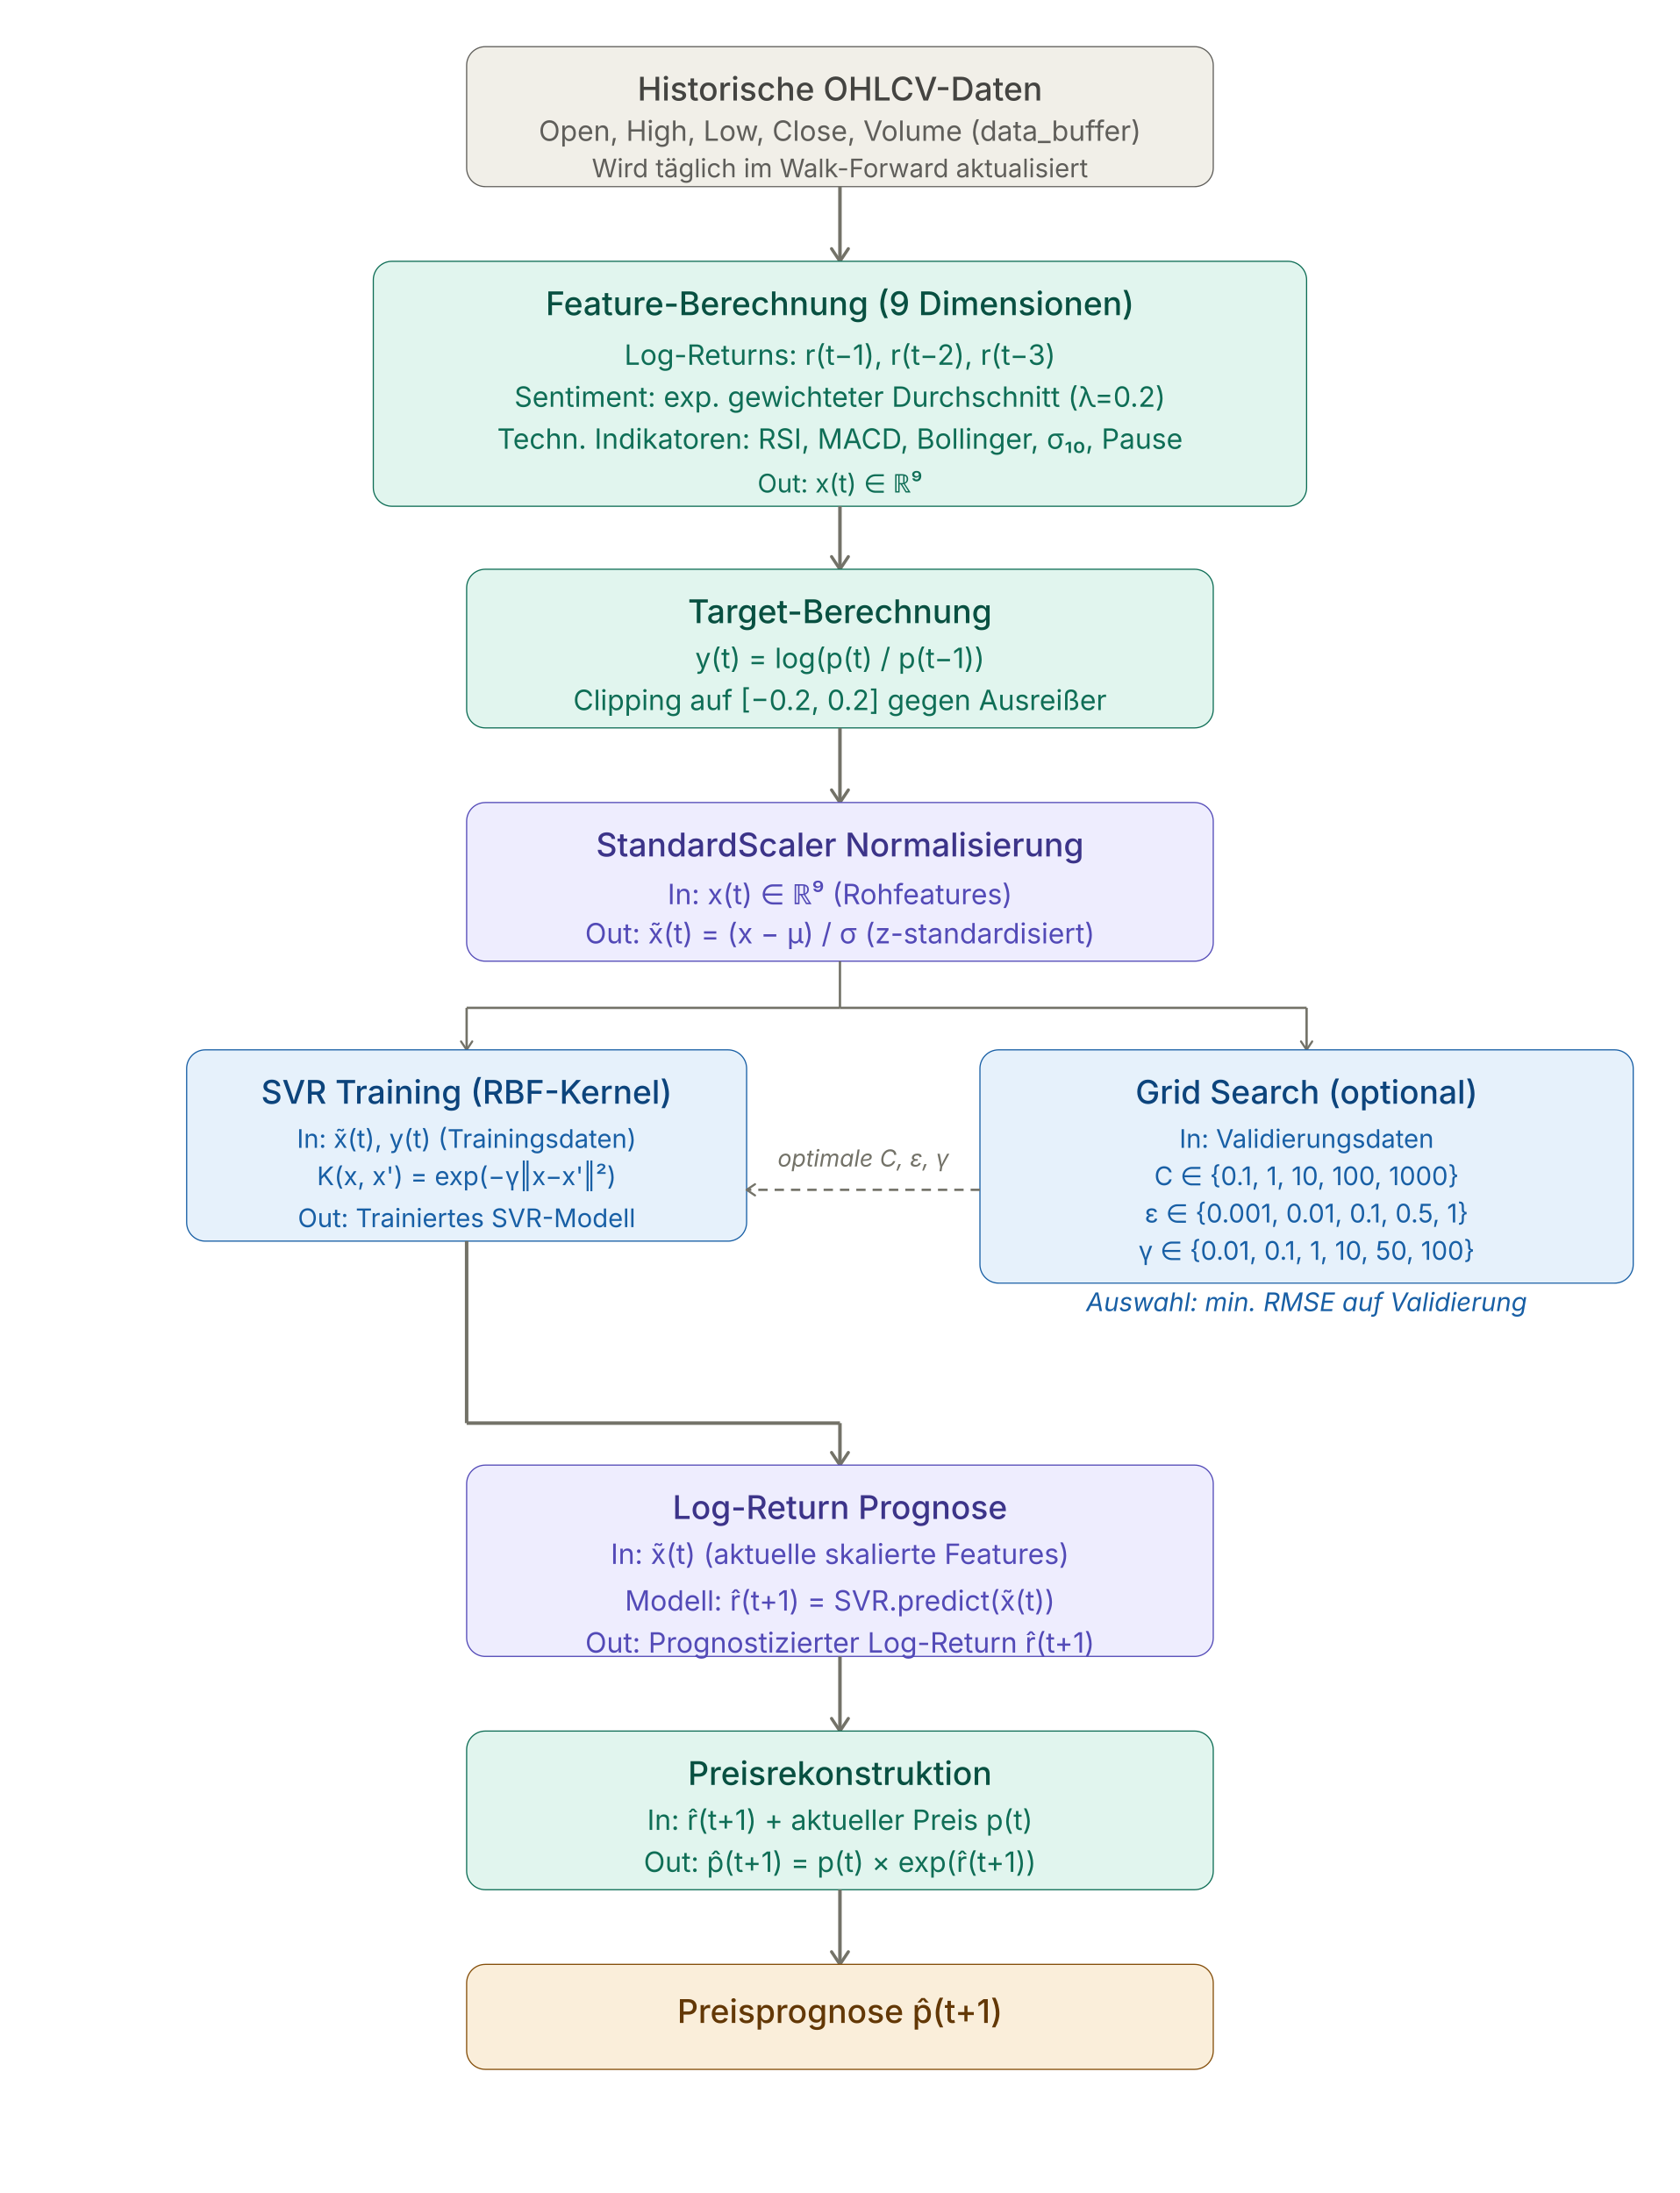
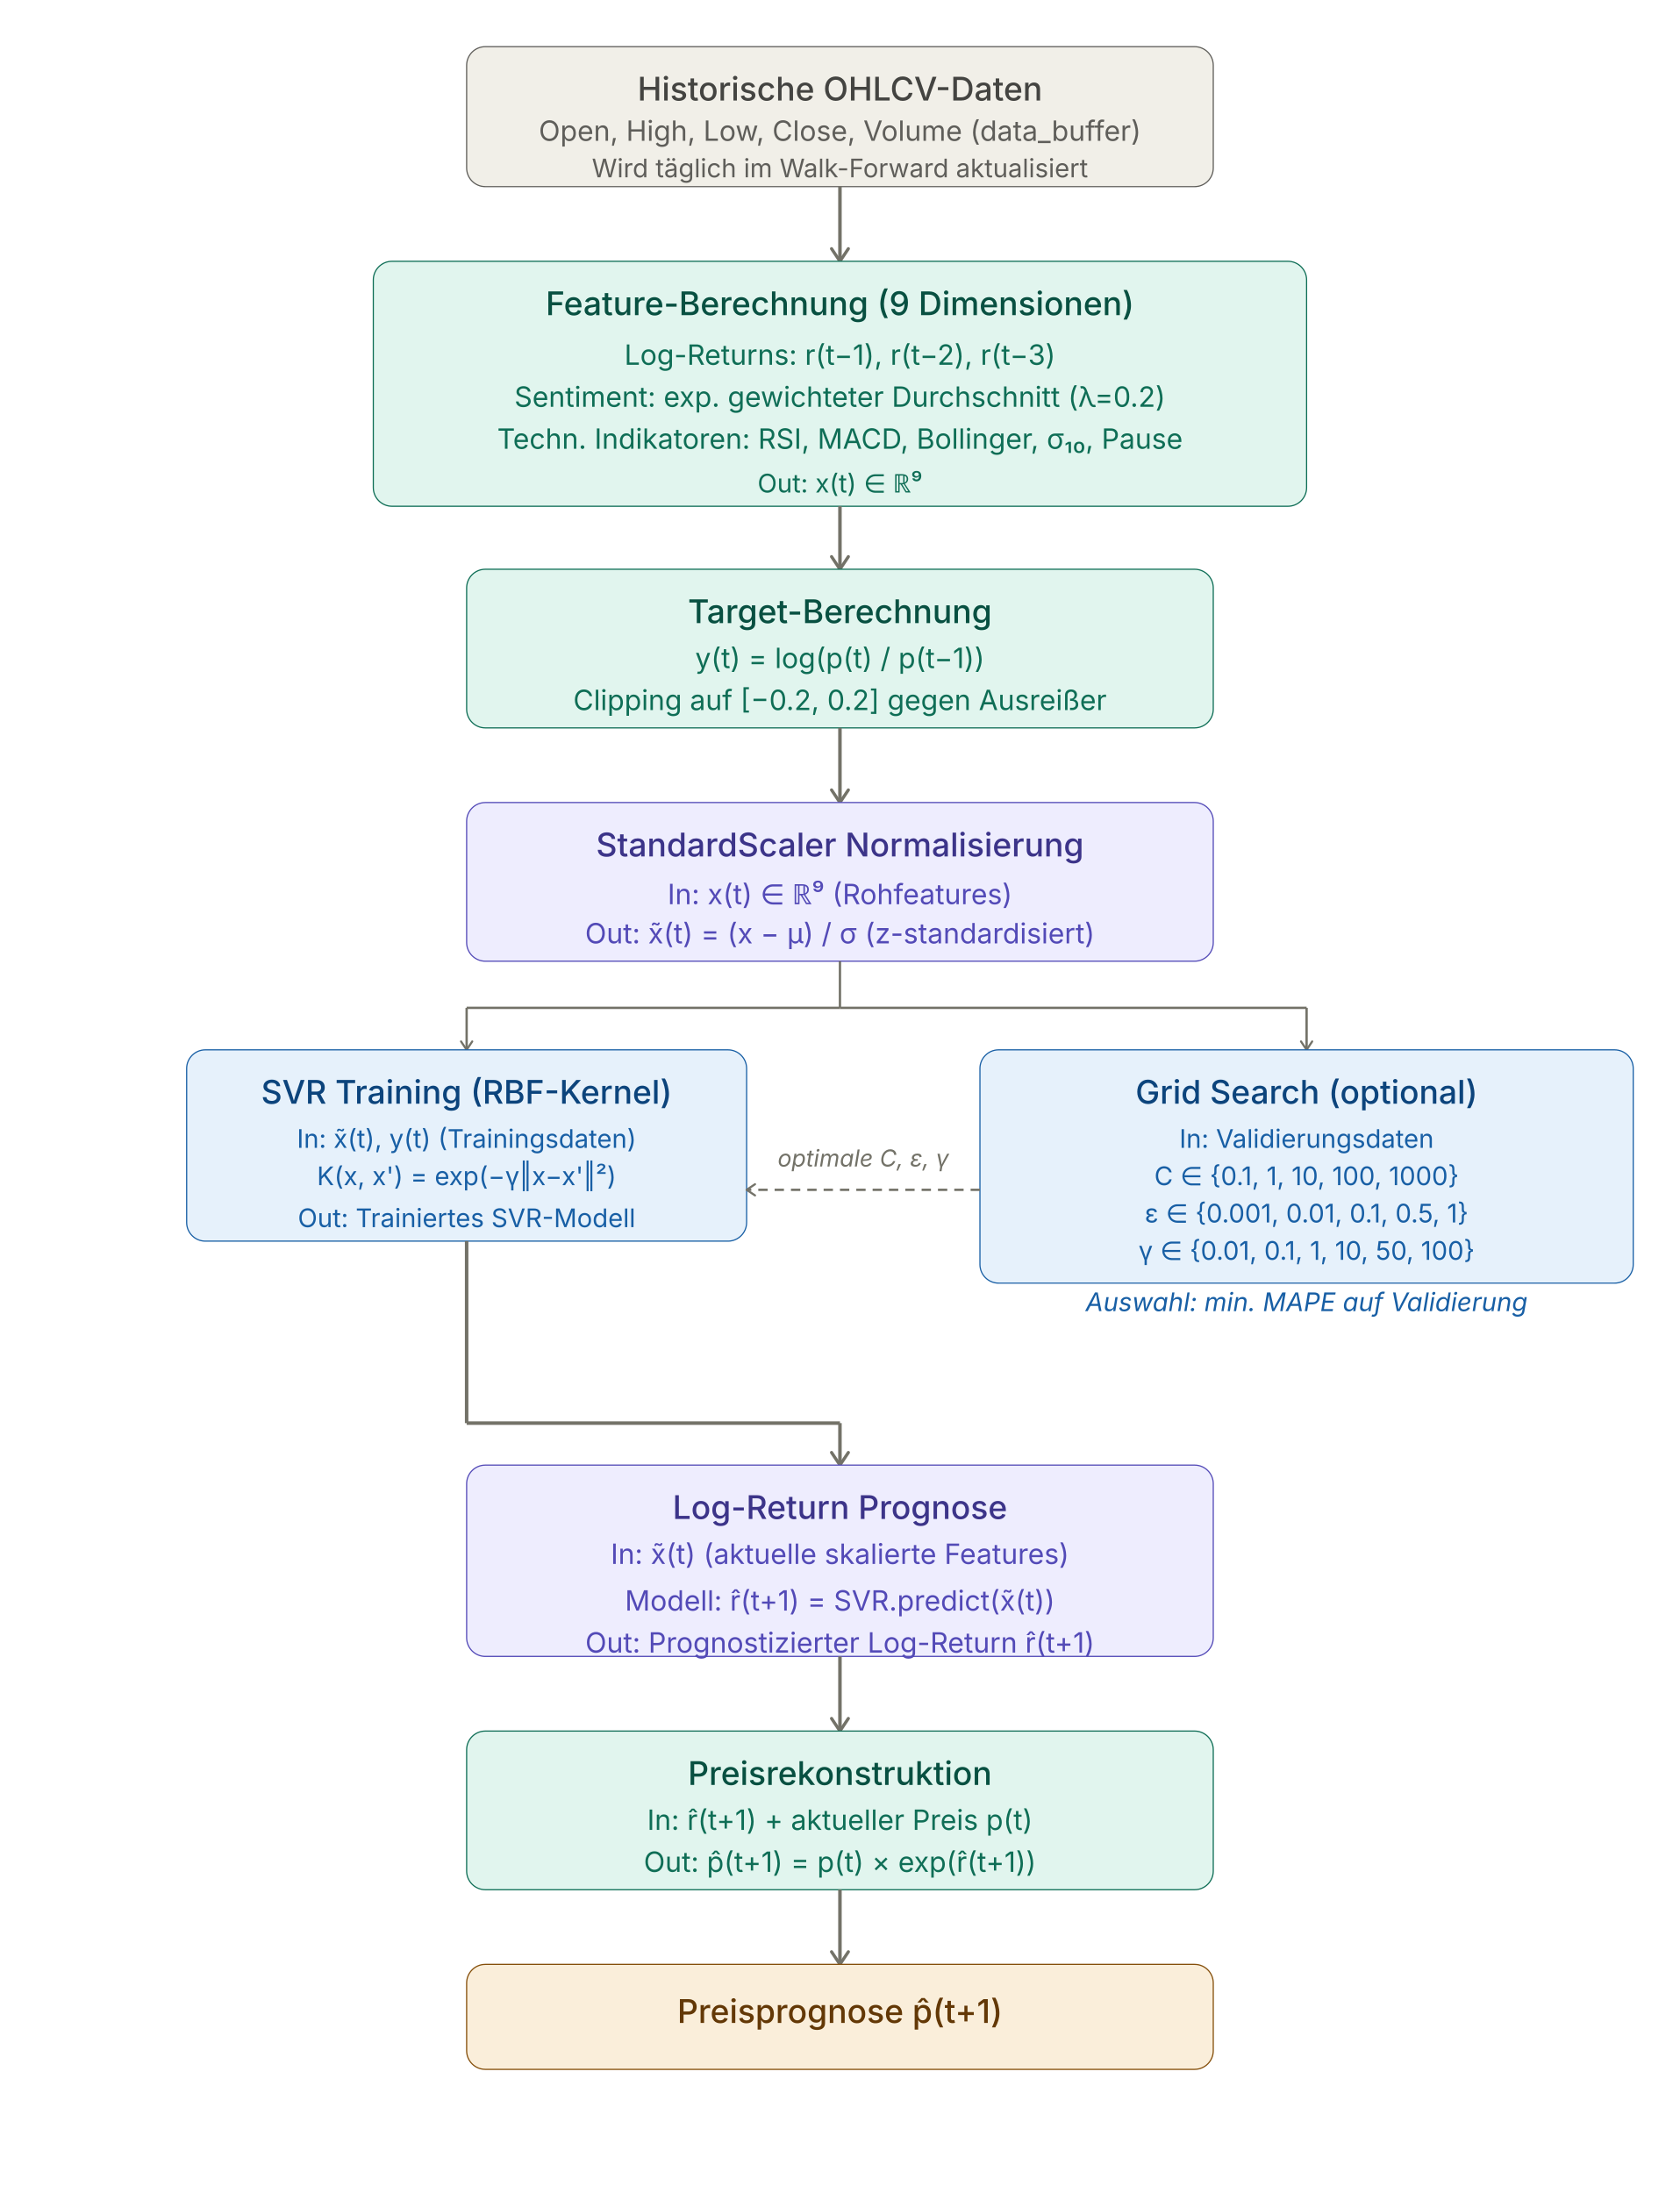
<svg xmlns="http://www.w3.org/2000/svg" width="100%" viewBox="0 0 720 940" role="img">
  <defs>
    <marker id="arrow" viewBox="0 0 10 10" refX="8" refY="5" markerWidth="6" markerHeight="6" orient="auto-start-reverse">
      <path d="M2 1L8 5L2 9" fill="none" stroke="context-stroke" stroke-width="1.5" stroke-linecap="round" stroke-linejoin="round" />
    </marker>
  </defs>
  <g>
    <rect x="200" y="20" width="320" height="60" rx="8" fill="#f1efe8" stroke="#5f5e5a" stroke-width="0.5" />
    <text x="360" y="38" text-anchor="middle" dominant-baseline="central" font-family="'Anthropic Sans', -apple-system, sans-serif" font-size="14" font-weight="500" fill="#444441">Historische OHLCV-Daten</text>
    <text x="360" y="56" text-anchor="middle" dominant-baseline="central" font-family="'Anthropic Sans', -apple-system, sans-serif" font-size="12" fill="#5f5e5a">Open, High, Low, Close, Volume (data_buffer)</text>
    <text x="360" y="72" text-anchor="middle" dominant-baseline="central" font-family="'Anthropic Sans', -apple-system, sans-serif" font-size="11" fill="#5f5e5a">Wird täglich im Walk-Forward aktualisiert</text>
  </g>
  <line x1="360" y1="80" x2="360" y2="112" stroke="#737268" stroke-width="1.5" marker-end="url(#arrow)" />
  <g>
    <rect x="160" y="112" width="400" height="105" rx="8" fill="#e1f5ee" stroke="#0f6e56" stroke-width="0.5" />
    <text x="360" y="130" text-anchor="middle" dominant-baseline="central" font-family="'Anthropic Sans', -apple-system, sans-serif" font-size="14" font-weight="500" fill="#085041">Feature-Berechnung (9 Dimensionen)</text>
    <text x="360" y="152" text-anchor="middle" dominant-baseline="central" font-family="'Anthropic Sans', -apple-system, sans-serif" font-size="12" fill="#0f6e56">Log-Returns: r(t−1), r(t−2), r(t−3)</text>
    <text x="360" y="170" text-anchor="middle" dominant-baseline="central" font-family="'Anthropic Sans', -apple-system, sans-serif" font-size="12" fill="#0f6e56">Sentiment: exp. gewichteter Durchschnitt (λ=0.2)</text>
    <text x="360" y="188" text-anchor="middle" dominant-baseline="central" font-family="'Anthropic Sans', -apple-system, sans-serif" font-size="12" fill="#0f6e56">Techn. Indikatoren: RSI, MACD, Bollinger, σ₁₀, Pause</text>
    <text x="360" y="206" text-anchor="middle" dominant-baseline="central" font-family="'Anthropic Sans', -apple-system, sans-serif" font-size="11" fill="#0f6e56">Out: x(t) ∈ ℝ⁹</text>
  </g>
  <line x1="360" y1="217" x2="360" y2="244" stroke="#737268" stroke-width="1.5" marker-end="url(#arrow)" />
  <g>
    <rect x="200" y="244" width="320" height="68" rx="8" fill="#e1f5ee" stroke="#0f6e56" stroke-width="0.5" />
    <text x="360" y="262" text-anchor="middle" dominant-baseline="central" font-family="'Anthropic Sans', -apple-system, sans-serif" font-size="14" font-weight="500" fill="#085041">Target-Berechnung</text>
    <text x="360" y="282" text-anchor="middle" dominant-baseline="central" font-family="'Anthropic Sans', -apple-system, sans-serif" font-size="12" fill="#0f6e56">y(t) = log(p(t) / p(t−1))</text>
    <text x="360" y="300" text-anchor="middle" dominant-baseline="central" font-family="'Anthropic Sans', -apple-system, sans-serif" font-size="12" fill="#0f6e56">Clipping auf [−0.2, 0.2] gegen Ausreißer</text>
  </g>
  <line x1="360" y1="312" x2="360" y2="344" stroke="#737268" stroke-width="1.5" marker-end="url(#arrow)" />
  <g>
    <rect x="200" y="344" width="320" height="68" rx="8" fill="#eeedfe" stroke="#534ab7" stroke-width="0.5" />
    <text x="360" y="362" text-anchor="middle" dominant-baseline="central" font-family="'Anthropic Sans', -apple-system, sans-serif" font-size="14" font-weight="500" fill="#3c3489">StandardScaler Normalisierung</text>
    <text x="360" y="382" text-anchor="middle" dominant-baseline="central" font-family="'Anthropic Sans', -apple-system, sans-serif" font-size="12" fill="#534ab7">In: x(t) ∈ ℝ⁹ (Rohfeatures)</text>
    <text x="360" y="400" text-anchor="middle" dominant-baseline="central" font-family="'Anthropic Sans', -apple-system, sans-serif" font-size="12" fill="#534ab7">Out: x̃(t) = (x − μ) / σ (z-standardisiert)</text>
  </g>
  <line x1="360" y1="412" x2="360" y2="432" stroke="#737268" stroke-width="1" />
  <line x1="360" y1="432" x2="200" y2="432" stroke="#737268" stroke-width="1" />
  <line x1="200" y1="432" x2="200" y2="450" stroke="#737268" stroke-width="1" marker-end="url(#arrow)" />
  <line x1="360" y1="432" x2="560" y2="432" stroke="#737268" stroke-width="1" />
  <line x1="560" y1="432" x2="560" y2="450" stroke="#737268" stroke-width="1" marker-end="url(#arrow)" />
  <g>
    <rect x="80" y="450" width="240" height="82" rx="8" fill="#e6f1fb" stroke="#185fa5" stroke-width="0.5" />
    <text x="200" y="468" text-anchor="middle" dominant-baseline="central" font-family="'Anthropic Sans', -apple-system, sans-serif" font-size="14" font-weight="500" fill="#0c447c">SVR Training (RBF-Kernel)</text>
    <text x="200" y="488" text-anchor="middle" dominant-baseline="central" font-family="'Anthropic Sans', -apple-system, sans-serif" font-size="11" fill="#185fa5">In: x̃(t), y(t) (Trainingsdaten)</text>
    <text x="200" y="504" text-anchor="middle" dominant-baseline="central" font-family="'Anthropic Sans', -apple-system, sans-serif" font-size="11" fill="#185fa5">K(x, x') = exp(−γ‖x−x'‖²)</text>
    <text x="200" y="522" text-anchor="middle" dominant-baseline="central" font-family="'Anthropic Sans', -apple-system, sans-serif" font-size="11" fill="#185fa5">Out: Trainiertes SVR-Modell</text>
  </g>
  <g>
    <rect x="420" y="450" width="280" height="100" rx="8" fill="#e6f1fb" stroke="#185fa5" stroke-width="0.5" />
    <text x="560" y="468" text-anchor="middle" dominant-baseline="central" font-family="'Anthropic Sans', -apple-system, sans-serif" font-size="14" font-weight="500" fill="#0c447c">Grid Search (optional)</text>
    <text x="560" y="488" text-anchor="middle" dominant-baseline="central" font-family="'Anthropic Sans', -apple-system, sans-serif" font-size="11" fill="#185fa5">In: Validierungsdaten</text>
    <text x="560" y="504" text-anchor="middle" dominant-baseline="central" font-family="'Anthropic Sans', -apple-system, sans-serif" font-size="11" fill="#185fa5">C ∈ {0.1, 1, 10, 100, 1000}</text>
    <text x="560" y="520" text-anchor="middle" dominant-baseline="central" font-family="'Anthropic Sans', -apple-system, sans-serif" font-size="11" fill="#185fa5">ε ∈ {0.001, 0.01, 0.1, 0.5, 1}</text>
    <text x="560" y="536" text-anchor="middle" dominant-baseline="central" font-family="'Anthropic Sans', -apple-system, sans-serif" font-size="11" fill="#185fa5">γ ∈ {0.01, 0.1, 1, 10, 50, 100}</text>
    <text x="560" y="545" text-anchor="middle" dominant-baseline="central" font-family="'Anthropic Sans', -apple-system, sans-serif" font-size="10" fill="#185fa5" />
  </g>
-   <text x="560" y="562" text-anchor="middle" font-family="'Anthropic Sans', -apple-system, sans-serif" font-size="11" fill="#185fa5" font-style="italic">Auswahl: min. RMSE auf Validierung</text>
+   <text x="560" y="562" text-anchor="middle" font-family="'Anthropic Sans', -apple-system, sans-serif" font-size="11" fill="#185fa5" font-style="italic">Auswahl: min. MAPE auf Validierung</text>
  <line x1="420" y1="510" x2="320" y2="510" stroke="#737268" stroke-width="1" stroke-dasharray="4,3" marker-end="url(#arrow)" />
  <text x="370" y="500" text-anchor="middle" font-family="'Anthropic Sans', -apple-system, sans-serif" font-size="10" fill="#737268" font-style="italic">optimale C, ε, γ</text>
  <line x1="200" y1="532" x2="200" y2="610" stroke="#737268" stroke-width="1.5" />
  <line x1="200" y1="610" x2="360" y2="610" stroke="#737268" stroke-width="1.5" />
  <line x1="360" y1="610" x2="360" y2="628" stroke="#737268" stroke-width="1.5" marker-end="url(#arrow)" />
  <g>
    <rect x="200" y="628" width="320" height="82" rx="8" fill="#eeedfe" stroke="#534ab7" stroke-width="0.5" />
    <text x="360" y="646" text-anchor="middle" dominant-baseline="central" font-family="'Anthropic Sans', -apple-system, sans-serif" font-size="14" font-weight="500" fill="#3c3489">Log-Return Prognose</text>
    <text x="360" y="666" text-anchor="middle" dominant-baseline="central" font-family="'Anthropic Sans', -apple-system, sans-serif" font-size="12" fill="#534ab7">In: x̃(t) (aktuelle skalierte Features)</text>
    <text x="360" y="686" text-anchor="middle" dominant-baseline="central" font-family="'Anthropic Sans', -apple-system, sans-serif" font-size="12" fill="#534ab7">Modell: r̂(t+1) = SVR.predict(x̃(t))</text>
    <text x="360" y="704" text-anchor="middle" dominant-baseline="central" font-family="'Anthropic Sans', -apple-system, sans-serif" font-size="12" fill="#534ab7">Out: Prognostizierter Log-Return r̂(t+1)</text>
  </g>
  <line x1="360" y1="710" x2="360" y2="742" stroke="#737268" stroke-width="1.5" marker-end="url(#arrow)" />
  <g>
    <rect x="200" y="742" width="320" height="68" rx="8" fill="#e1f5ee" stroke="#0f6e56" stroke-width="0.5" />
    <text x="360" y="760" text-anchor="middle" dominant-baseline="central" font-family="'Anthropic Sans', -apple-system, sans-serif" font-size="14" font-weight="500" fill="#085041">Preisrekonstruktion</text>
    <text x="360" y="780" text-anchor="middle" dominant-baseline="central" font-family="'Anthropic Sans', -apple-system, sans-serif" font-size="12" fill="#0f6e56">In: r̂(t+1) + aktueller Preis p(t)</text>
    <text x="360" y="798" text-anchor="middle" dominant-baseline="central" font-family="'Anthropic Sans', -apple-system, sans-serif" font-size="12" fill="#0f6e56">Out: p̂(t+1) = p(t) × exp(r̂(t+1))</text>
  </g>
  <line x1="360" y1="810" x2="360" y2="842" stroke="#737268" stroke-width="1.5" marker-end="url(#arrow)" />
  <g>
    <rect x="200" y="842" width="320" height="45" rx="8" fill="#faeeda" stroke="#854f0b" stroke-width="0.5" />
    <text x="360" y="862" text-anchor="middle" dominant-baseline="central" font-family="'Anthropic Sans', -apple-system, sans-serif" font-size="14" font-weight="500" fill="#633806">Preisprognose p̂(t+1)</text>
  </g>
</svg>
